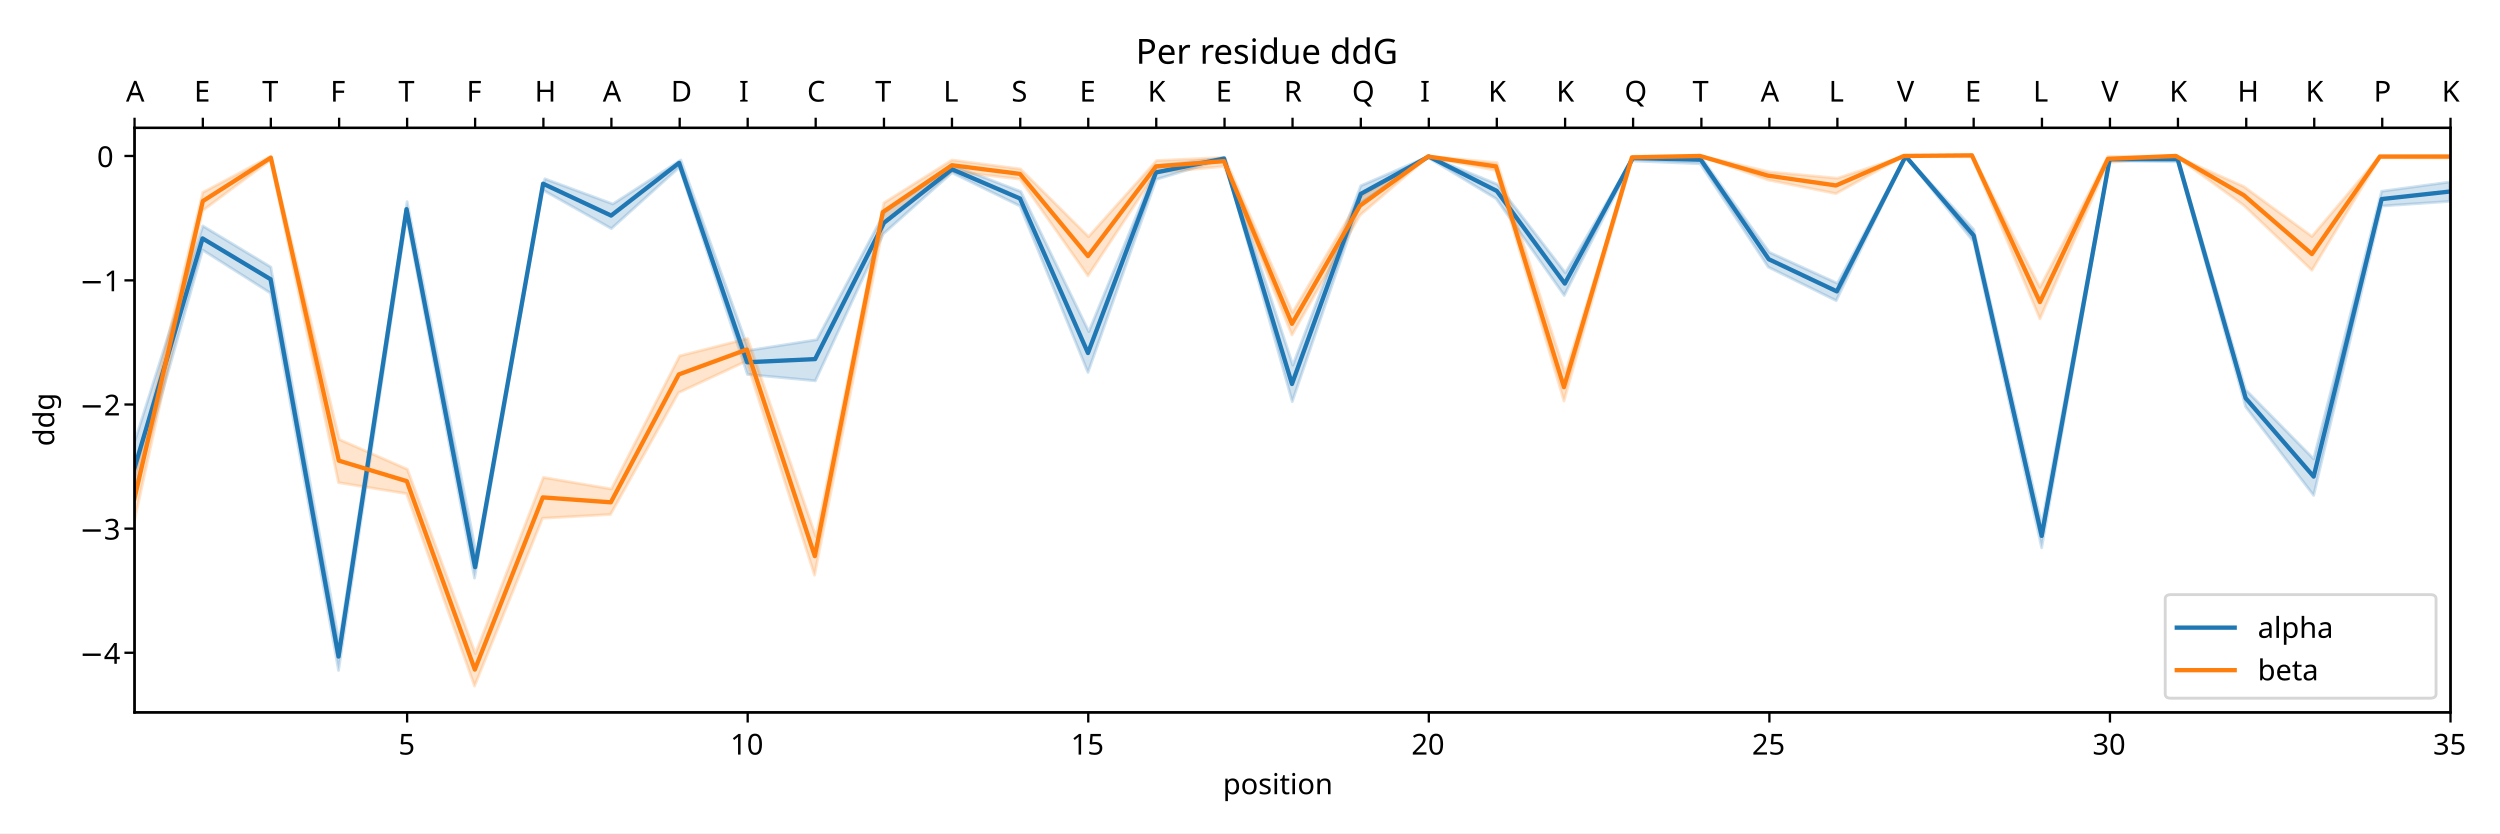
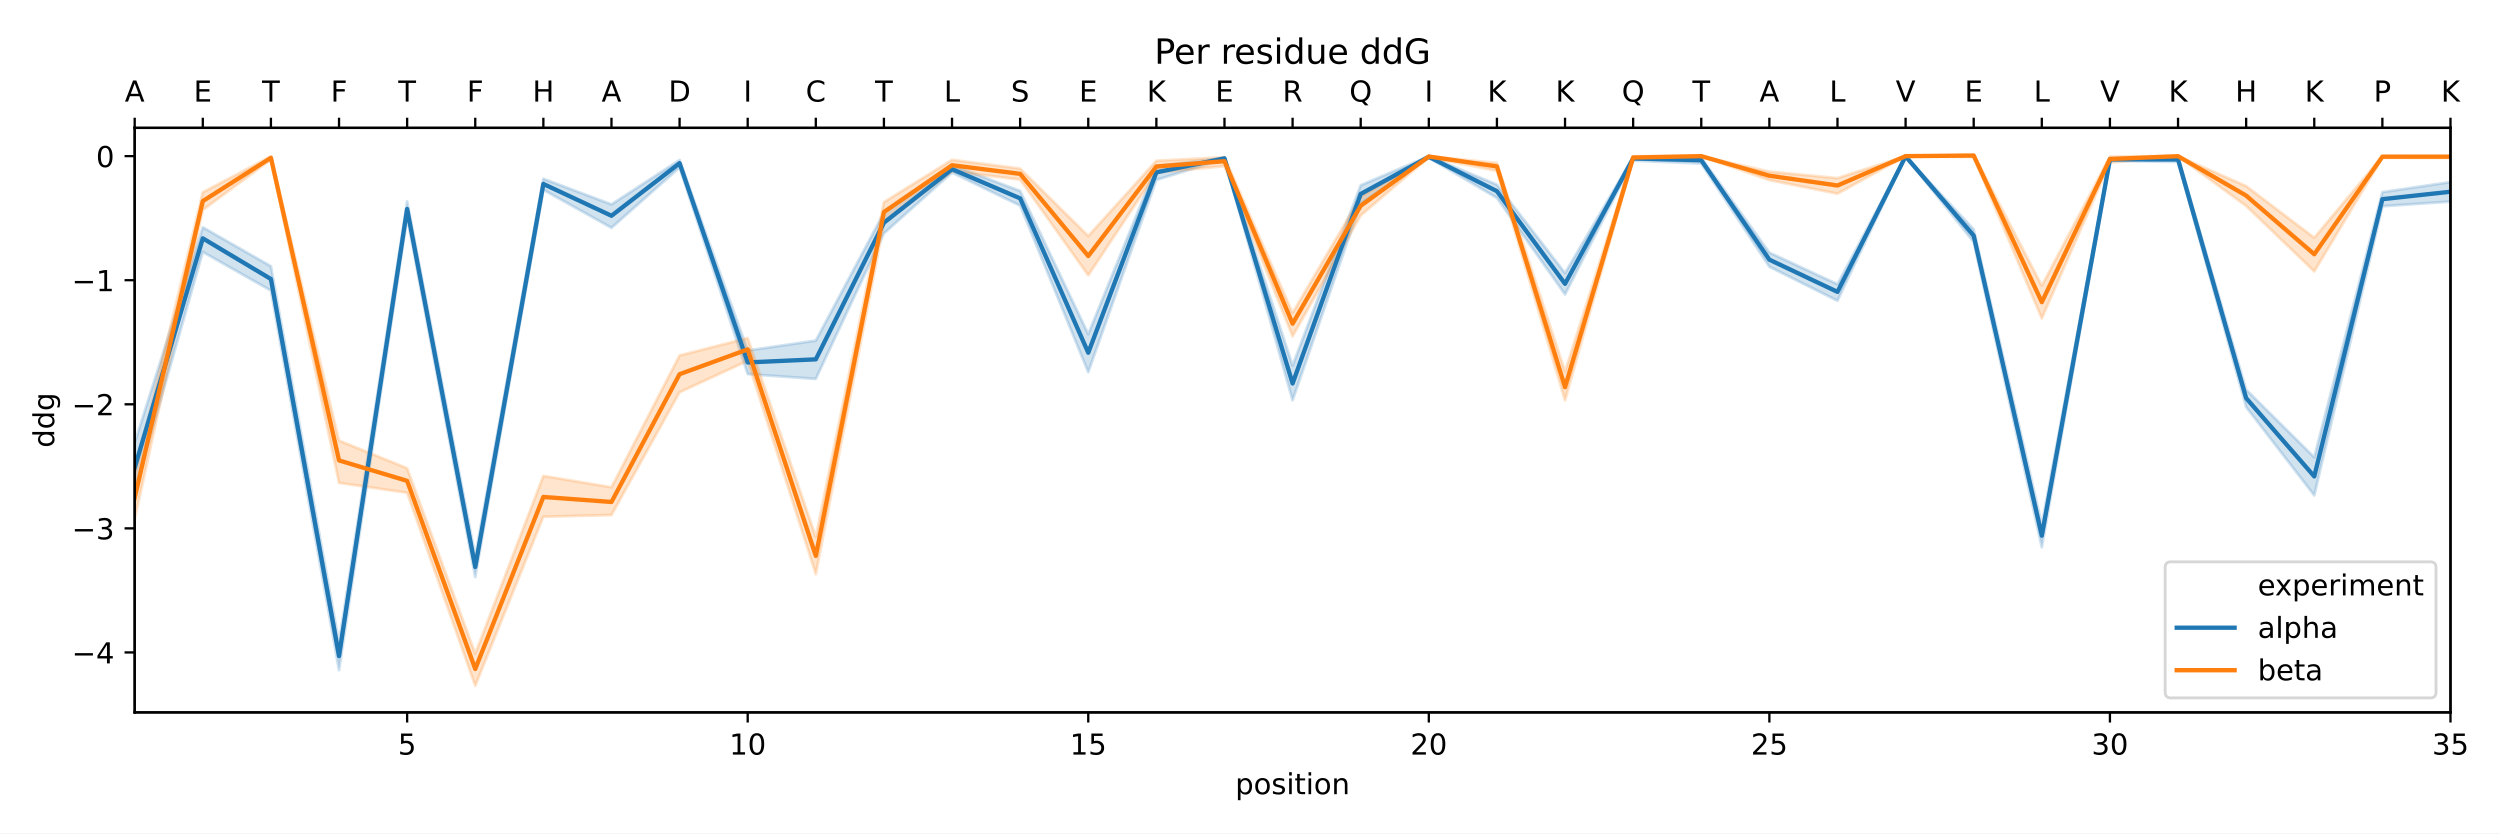
- <svg xmlns="http://www.w3.org/2000/svg" xmlns:xlink="http://www.w3.org/1999/xlink" version="1.1" id="Layer_1" x="0px" y="0px" viewBox="0 0 864 288" style="enable-background:new 0 0 864 288;" xml:space="preserve">
-   <style type="text/css">
- 	.st0{fill:#FFFFFF;}
- 	.st1{clip-path:url(#SVGID_2_);}
- 	.st2{fill:#1F77B4;fill-opacity:0.2;stroke:#1F77B4;stroke-linejoin:round;stroke-opacity:0.2;}
- 	.st3{clip-path:url(#SVGID_4_);}
- 	.st4{fill:#FF7F0E;fill-opacity:0.2;stroke:#FF7F0E;stroke-linejoin:round;stroke-opacity:0.2;}
- 	.st5{stroke:#000000;stroke-width:0.8;stroke-linejoin:round;}
- 	.st6{font-family:'DejaVuSansMonoForPowerline';}
- 	.st7{font-size:10px;}
- 	.st8{clip-path:url(#SVGID_6_);fill:none;stroke:#1F77B4;stroke-width:1.5;stroke-linecap:square;stroke-linejoin:round;}
- 	.st9{clip-path:url(#SVGID_8_);fill:none;stroke:#FF7F0E;stroke-width:1.5;stroke-linecap:square;stroke-linejoin:round;}
- 	.st10{fill:none;stroke:#000000;stroke-width:0.8;stroke-linecap:square;}
- 	.st11{opacity:0.8;fill:#FFFFFF;stroke:#CCCCCC;enable-background:new    ;}
- 	.st12{fill:none;}
- 	.st13{fill:none;stroke:#1F77B4;stroke-width:1.5;stroke-linecap:square;stroke-linejoin:round;}
- 	.st14{fill:none;stroke:#FF7F0E;stroke-width:1.5;stroke-linecap:square;stroke-linejoin:round;}
- 	.st15{font-size:12px;}
- </style>
+ <svg xmlns="http://www.w3.org/2000/svg" xmlns:xlink="http://www.w3.org/1999/xlink" height="288pt" version="1.1" viewBox="0 0 864 288" width="864pt">
+   <defs>
+     <style type="text/css">
+ *{stroke-linecap:butt;stroke-linejoin:round;}
+   </style>
+   </defs>
  <g id="figure_1">
    <g id="patch_1">
-       <path class="st0" d="M0,288h864V0H0V288z" />
+       <path d="M 0 288  L 864 288  L 864 0  L 0 0  z " style="fill:#ffffff;" />
    </g>
    <g id="axes_1">
      <g id="patch_2">
-         <path class="st0" d="M46.5,246.2h800.3v-202H46.5V246.2z" />
+         <path d="M 46.55 246.2  L 846.888 246.2  L 846.888 44.195  L 46.55 44.195  z " style="fill:#ffffff;" />
      </g>
      <g id="PolyCollection_1">
-         <g>
-           <defs>
-             <rect id="SVGID_1_" x="46.5" y="44.2" width="800.3" height="202" />
-           </defs>
-           <clipPath id="SVGID_2_">
-             <use xlink:href="#SVGID_1_" style="overflow:visible;" />
-           </clipPath>
-           <g class="st1">
-             <g>
-               <path id="m1b45e49100" class="st2" d="M46.5,152.8v17l23.5-83.4l23.5,14.9l23.5,130.4l23.5-156.8l23.5,124.9l23.5-134.2        L211.3,79l23.5-21.2l23.5,71.6l23.5,2.2l23.5-50.8L329,59.7l23.5,11.5l23.5,57.5L399.6,62l23.5-7.1l23.5,83.9l23.5-68.7        l23.5-15.6l23.5,14.2l23.5,33.4l23.5-46.5l23.5,1l23.5,35.7l23.5,11.6L658.6,54l23.5,29.6l23.5,105.7l23.5-133.7l23.5,0.3        l23.5,84.7l23.5,30.6l23.5-100l23.5-1.6v-6.7l0,0l-23.5,3.2l-23.5,92.5l-23.5-23.9l-23.5-80.3l-23.5,0.3l-23.5,126.6        l-23.5-102L658.6,54L635,97.9l-23.5-10.7L588,54.5l-23.5-0.2l-23.5,40l-23.5-30.6L493.8,54l-23.5,10.2l-23.5,62l-23.5-71.7        l-23.5,2.8l-23.5,57.3l-23.5-48.4l-23.5-9l-23.5,16.1l-23.5,44.1l-23.5,3.7l-23.5-65.8l-23.5,15.2l-23.5-8.7l-23.5,130.6        L140.7,69.7l-23.5,152.3L93.6,92.3L70.1,78.1L46.5,152.8z" />
-             </g>
-           </g>
+         <defs>
+           <path d="M 46.55 -134.962  L 46.55 -118.254  L 70.089 -200.905  L 93.629 -187.572  L 117.168 -56.41  L 140.707 -212.934  L 164.247 -88.575  L 187.786 -222.403  L 211.325 -209.272  L 234.865 -230.107  L 258.404 -158.713  L 281.943 -157.045  L 305.483 -207.352  L 329.022 -228.346  L 352.561 -216.928  L 376.101 -159.395  L 399.64 -225.824  L 423.179 -233.068  L 446.719 -149.666  L 470.258 -217.689  L 493.797 -233.456  L 517.337 -219.587  L 540.876 -186.248  L 564.415 -232.493  L 587.955 -231.486  L 611.494 -195.806  L 635.033 -184.055  L 658.573 -233.956  L 682.112 -204.318  L 705.651 -98.874  L 729.191 -232.404  L 752.73 -232.042  L 776.269 -147.322  L 799.809 -116.798  L 823.348 -216.718  L 846.888 -218.341  L 846.888 -225.068  L 846.888 -225.068  L 823.348 -221.587  L 799.809 -129.966  L 776.269 -153.343  L 752.73 -233.646  L 729.191 -233.327  L 705.651 -106.687  L 682.112 -208.728  L 658.573 -233.994  L 635.033 -189.779  L 611.494 -200.707  L 587.955 -233.525  L 564.415 -233.707  L 540.876 -193.624  L 517.337 -224.175  L 493.797 -234.004  L 470.258 -223.96  L 446.719 -161.671  L 423.179 -233.469  L 399.64 -230.604  L 376.101 -172.523  L 352.561 -222.007  L 329.022 -230.876  L 305.483 -214.484  L 281.943 -170.289  L 258.404 -166.871  L 234.865 -232.695  L 211.325 -217.363  L 187.786 -226.211  L 164.247 -95.725  L 140.707 -218.397  L 117.168 -65.915  L 93.629 -195.978  L 70.089 -209.441  L 46.55 -134.962  z " id="me72c15191e" style="stroke:#1f77b4;stroke-opacity:0.2;" />
+         </defs>
+         <g clip-path="url(#p7c3aca391d)">
+           <use style="fill:#1f77b4;fill-opacity:0.2;stroke:#1f77b4;stroke-opacity:0.2;" x="0" xlink:href="#me72c15191e" y="288" />
        </g>
      </g>
      <g id="PolyCollection_2">
-         <g>
-           <defs>
-             <rect id="SVGID_3_" x="46.5" y="44.2" width="800.3" height="202" />
-           </defs>
-           <clipPath id="SVGID_4_">
-             <use xlink:href="#SVGID_3_" style="overflow:visible;" />
-           </clipPath>
-           <g class="st3">
-             <g>
-               <path id="m127e479bea" class="st4" d="M46.5,164.9v14.9l23.5-107l23.5-17.5l23.5,111.5l23.5,3.8l23.5,66.5l23.5-58l23.5-1.3        l23.5-42.1l23.5-10.9l23.5,74L305.5,77L329,59.2l23.5,2.7l23.5,33.4l23.5-35.6l23.5-2.2l23.5,58.3l23.5-41.4l23.5-20.2        l23.5,4.7l23.5,79.7l23.5-83.6l23.5-1.1l23.5,8.3l23.5,4.7l23.5-13l23.5,0.3l23.5,56l23.5-54l23.5-2.2l23.5,17l23.5,22.4        l23.5-38.9l23.5,0.1v-0.7l0,0l-23.5,0l-23.5,27.8l-23.5-17.2l-23.5-10.5l-23.5,0.1l-23.5,45.2l-23.5-45.9l-23.5,0.6L635,61.6        l-23.5-2.2L588,53.9L564.4,54l-23.5,75l-23.5-72.8L493.8,54l-23.5,14L446.7,108l-23.5-53.6l-23.5,1.1l-23.5,26.3l-23.5-23.4        L329,55.3l-23.5,14.8l-23.5,115.4L258.4,117l-23.5,6L211.3,169l-23.5-4l-23.5,60.9l-23.5-63.7l-23.5-10.3L93.6,54L70.1,66.5        L46.5,164.9z" />
-             </g>
-           </g>
+         <defs>
+           <path d="M 46.55 -123.99  L 46.55 -108.521  L 70.089 -215.432  L 93.629 -232.82  L 117.168 -121.121  L 140.707 -117.701  L 164.247 -50.982  L 187.786 -109.422  L 211.325 -109.997  L 234.865 -152.435  L 258.404 -163.315  L 281.943 -89.573  L 305.483 -210.954  L 329.022 -228.798  L 352.561 -225.922  L 376.101 -192.849  L 399.64 -228.316  L 423.179 -230.578  L 446.719 -171.788  L 470.258 -213.528  L 493.797 -233.665  L 517.337 -228.94  L 540.876 -149.598  L 564.415 -232.944  L 587.955 -234.039  L 611.494 -225.746  L 635.033 -221.059  L 658.573 -234.032  L 682.112 -233.71  L 705.651 -177.934  L 729.191 -231.822  L 752.73 -233.982  L 776.269 -216.824  L 799.809 -194.202  L 823.348 -233.455  L 846.888 -233.432  L 846.888 -234.04  L 846.888 -234.04  L 823.348 -234.039  L 799.809 -205.824  L 776.269 -223.697  L 752.73 -234.04  L 729.191 -233.875  L 705.651 -189.256  L 682.112 -234.623  L 658.573 -234.042  L 635.033 -226.44  L 611.494 -228.675  L 587.955 -234.04  L 564.415 -233.976  L 540.876 -159.562  L 517.337 -231.667  L 493.797 -234.032  L 470.258 -220.037  L 446.719 -179.854  L 423.179 -233.645  L 399.64 -232.445  L 376.101 -206.432  L 352.561 -229.733  L 329.022 -232.769  L 305.483 -218.132  L 281.943 -102.468  L 258.404 -171.151  L 234.865 -165.153  L 211.325 -119.606  L 187.786 -123.517  L 164.247 -62.098  L 140.707 -126.167  L 117.168 -135.725  L 93.629 -233.951  L 70.089 -221.54  L 46.55 -123.99  z " id="m07c1c94e76" style="stroke:#ff7f0e;stroke-opacity:0.2;" />
+         </defs>
+         <g clip-path="url(#p7c3aca391d)">
+           <use style="fill:#ff7f0e;fill-opacity:0.2;stroke:#ff7f0e;stroke-opacity:0.2;" x="0" xlink:href="#m07c1c94e76" y="288" />
        </g>
      </g>
      <g id="matplotlib.axis_1">
        <g id="xtick_1">
          <g id="line2d_1">
-             <g>
-               <g>
-                 <path id="m6b6cccc50b" class="st5" d="M140.7,246.2v3.5" />
-               </g>
+             <defs>
+               <path d="M 0 0  L 0 3.5  " id="m5974dee245" style="stroke:#000000;stroke-width:0.8;" />
+             </defs>
+             <g>
+               <use style="stroke:#000000;stroke-width:0.8;" x="140.707" xlink:href="#m5974dee245" y="246.2" />
            </g>
          </g>
          <g id="text_1">
-             <text transform="matrix(1 0 0 1 137.6971 260.7985)" class="st6 st7">5</text>
+             <text style="font-family:DejaVu Sans;font-size:10px;font-style:normal;font-weight:normal;text-anchor:middle;" transform="rotate(-0, 140.7074, 260.7984)" x="140.707" y="260.798">5</text>
          </g>
        </g>
        <g id="xtick_2">
          <g id="line2d_2">
            <g>
-               <g>
-                 <path id="m6b6cccc50b_1_" class="st5" d="M258.4,246.2v3.5" />
-               </g>
+               <use style="stroke:#000000;stroke-width:0.8;" x="258.404" xlink:href="#m5974dee245" y="246.2" />
            </g>
          </g>
          <g id="text_2">
-             <text transform="matrix(1 0 0 1 252.3835 260.7985)" class="st6 st7">10</text>
+             <text style="font-family:DejaVu Sans;font-size:10px;font-style:normal;font-weight:normal;text-anchor:middle;" transform="rotate(-0, 258.404, 260.7984)" x="258.404" y="260.798">10</text>
          </g>
        </g>
        <g id="xtick_3">
          <g id="line2d_3">
            <g>
-               <g>
-                 <path id="m6b6cccc50b_2_" class="st5" d="M376.1,246.2v3.5" />
-               </g>
+               <use style="stroke:#000000;stroke-width:0.8;" x="376.101" xlink:href="#m5974dee245" y="246.2" />
            </g>
          </g>
          <g id="text_3">
-             <text transform="matrix(1 0 0 1 370.0802 260.7985)" class="st6 st7">15</text>
+             <text style="font-family:DejaVu Sans;font-size:10px;font-style:normal;font-weight:normal;text-anchor:middle;" transform="rotate(-0, 376.1007, 260.7984)" x="376.101" y="260.798">15</text>
          </g>
        </g>
        <g id="xtick_4">
          <g id="line2d_4">
            <g>
-               <g>
-                 <path id="m6b6cccc50b_3_" class="st5" d="M493.8,246.2v3.5" />
-               </g>
+               <use style="stroke:#000000;stroke-width:0.8;" x="493.797" xlink:href="#m5974dee245" y="246.2" />
            </g>
          </g>
          <g id="text_4">
-             <text transform="matrix(1 0 0 1 487.7769 260.7985)" class="st6 st7">20</text>
+             <text style="font-family:DejaVu Sans;font-size:10px;font-style:normal;font-weight:normal;text-anchor:middle;" transform="rotate(-0, 493.7974, 260.7984)" x="493.797" y="260.798">20</text>
          </g>
        </g>
        <g id="xtick_5">
          <g id="line2d_5">
            <g>
-               <g>
-                 <path id="m6b6cccc50b_4_" class="st5" d="M611.5,246.2v3.5" />
-               </g>
+               <use style="stroke:#000000;stroke-width:0.8;" x="611.494" xlink:href="#m5974dee245" y="246.2" />
            </g>
          </g>
          <g id="text_5">
-             <text transform="matrix(1 0 0 1 605.4736 260.7985)" class="st6 st7">25</text>
+             <text style="font-family:DejaVu Sans;font-size:10px;font-style:normal;font-weight:normal;text-anchor:middle;" transform="rotate(-0, 611.4941, 260.7984)" x="611.494" y="260.798">25</text>
          </g>
        </g>
        <g id="xtick_6">
          <g id="line2d_6">
            <g>
-               <g>
-                 <path id="m6b6cccc50b_5_" class="st5" d="M729.2,246.2v3.5" />
-               </g>
+               <use style="stroke:#000000;stroke-width:0.8;" x="729.191" xlink:href="#m5974dee245" y="246.2" />
            </g>
          </g>
          <g id="text_6">
-             <text transform="matrix(1 0 0 1 723.1703 260.7985)" class="st6 st7">30</text>
+             <text style="font-family:DejaVu Sans;font-size:10px;font-style:normal;font-weight:normal;text-anchor:middle;" transform="rotate(-0, 729.1908, 260.7984)" x="729.191" y="260.798">30</text>
          </g>
        </g>
        <g id="xtick_7">
          <g id="line2d_7">
            <g>
-               <g>
-                 <path id="m6b6cccc50b_6_" class="st5" d="M846.9,246.2v3.5" />
-               </g>
+               <use style="stroke:#000000;stroke-width:0.8;" x="846.888" xlink:href="#m5974dee245" y="246.2" />
            </g>
          </g>
          <g id="text_7">
-             <text transform="matrix(1 0 0 1 840.867 260.7985)" class="st6 st7">35</text>
+             <text style="font-family:DejaVu Sans;font-size:10px;font-style:normal;font-weight:normal;text-anchor:middle;" transform="rotate(-0, 846.8875, 260.7984)" x="846.888" y="260.798">35</text>
          </g>
        </g>
        <g id="text_8">
-           <text transform="matrix(1 0 0 1 422.6367 274.4766)" class="st6 st7">position</text>
+           <text style="font-family:DejaVu Sans;font-size:10px;font-style:normal;font-weight:normal;text-anchor:middle;" transform="rotate(-0, 446.7188, 274.4766)" x="446.719" y="274.477">position</text>
        </g>
      </g>
      <g id="matplotlib.axis_2">
        <g id="ytick_1">
          <g id="line2d_8">
-             <g>
-               <g>
-                 <path id="m36fd980e4c" class="st5" d="M46.5,225.6H43" />
-               </g>
+             <defs>
+               <path d="M 0 0  L -3.5 0  " id="ma91279c3bf" style="stroke:#000000;stroke-width:0.8;" />
+             </defs>
+             <g>
+               <use style="stroke:#000000;stroke-width:0.8;" x="46.55" xlink:href="#ma91279c3bf" y="225.479" />
            </g>
          </g>
          <g id="text_9">
-             <text transform="matrix(1 0 0 1 27.509 229.4106)" class="st6 st7">−4</text>
+             <text style="font-family:DejaVu Sans;font-size:10px;font-style:normal;font-weight:normal;text-anchor:end;" transform="rotate(-0, 39.55, 229.2778)" x="39.55" y="229.278">−4</text>
          </g>
        </g>
        <g id="ytick_2">
          <g id="line2d_9">
            <g>
-               <g>
-                 <path id="m36fd980e4c_1_" class="st5" d="M46.5,182.7H43" />
-               </g>
+               <use style="stroke:#000000;stroke-width:0.8;" x="46.55" xlink:href="#ma91279c3bf" y="182.599" />
            </g>
          </g>
          <g id="text_10">
-             <text transform="matrix(1 0 0 1 27.509 186.4936)" class="st6 st7">−3</text>
+             <text style="font-family:DejaVu Sans;font-size:10px;font-style:normal;font-weight:normal;text-anchor:end;" transform="rotate(-0, 39.55, 186.398)" x="39.55" y="186.398">−3</text>
          </g>
        </g>
        <g id="ytick_3">
          <g id="line2d_10">
            <g>
-               <g>
-                 <path id="m36fd980e4c_2_" class="st5" d="M46.5,139.8H43" />
-               </g>
+               <use style="stroke:#000000;stroke-width:0.8;" x="46.55" xlink:href="#ma91279c3bf" y="139.719" />
            </g>
          </g>
          <g id="text_11">
-             <text transform="matrix(1 0 0 1 27.509 143.5766)" class="st6 st7">−2</text>
+             <text style="font-family:DejaVu Sans;font-size:10px;font-style:normal;font-weight:normal;text-anchor:end;" transform="rotate(-0, 39.55, 143.5183)" x="39.55" y="143.518">−2</text>
          </g>
        </g>
        <g id="ytick_4">
          <g id="line2d_11">
            <g>
-               <g>
-                 <path id="m36fd980e4c_3_" class="st5" d="M46.5,96.9H43" />
-               </g>
+               <use style="stroke:#000000;stroke-width:0.8;" x="46.55" xlink:href="#ma91279c3bf" y="96.839" />
            </g>
          </g>
          <g id="text_12">
-             <text transform="matrix(1 0 0 1 27.509 100.6597)" class="st6 st7">−1</text>
+             <text style="font-family:DejaVu Sans;font-size:10px;font-style:normal;font-weight:normal;text-anchor:end;" transform="rotate(-0, 39.55, 100.6385)" x="39.55" y="100.639">−1</text>
          </g>
        </g>
        <g id="ytick_5">
          <g id="line2d_12">
            <g>
-               <g>
-                 <path id="m36fd980e4c_4_" class="st5" d="M46.5,53.9H43" />
-               </g>
+               <use style="stroke:#000000;stroke-width:0.8;" x="46.55" xlink:href="#ma91279c3bf" y="53.96" />
            </g>
          </g>
          <g id="text_13">
-             <text transform="matrix(1 0 0 1 33.5295 57.7427)" class="st6 st7">0</text>
+             <text style="font-family:DejaVu Sans;font-size:10px;font-style:normal;font-weight:normal;text-anchor:end;" transform="rotate(-0, 39.55, 57.75879)" x="39.55" y="57.759">0</text>
          </g>
        </g>
        <g id="text_14">
-           <text transform="matrix(6.123234e-17 -1 1 6.123234e-17 18.7281 154.2279)" class="st6 st7">ddg</text>
+           <text style="font-family:DejaVu Sans;font-size:10px;font-style:normal;font-weight:normal;text-anchor:middle;" transform="rotate(-90, 18.72812, 145.1976)" x="18.728" y="145.198">ddg</text>
        </g>
      </g>
      <g id="line2d_13">
-         <g>
-           <defs>
-             <rect id="SVGID_5_" x="46.5" y="44.2" width="800.3" height="202" />
-           </defs>
-           <clipPath id="SVGID_6_">
-             <use xlink:href="#SVGID_5_" style="overflow:visible;" />
-           </clipPath>
-           <path class="st8" d="M46.5,161.7l23.5-79.3l23.5,14.1l23.5,130.4l23.5-154.6L164.2,196l23.5-132.5l23.5,11l23.5-18.2l23.5,68.9      l23.5-1.1L305.5,77L329,58.5l23.5,10.1l23.5,53.4l23.5-62.4l23.5-4.8l23.5,77.9L470.3,67l23.5-12.9l23.5,11.9l23.5,32l23.5-43.4      l23.5,0.6l23.5,34.4l23.5,11.1L658.6,54l23.5,27.4l23.5,103.8l23.5-130.2l23.5,0l23.5,82.6l23.5,27.1l23.5-95.9l23.5-2.6" />
-         </g>
+         <path clip-path="url(#p7c3aca391d)" d="M 46.55 161.624  L 70.089 82.374  L 93.629 96.439  L 117.168 226.724  L 140.707 72.24  L 164.247 195.94  L 187.786 63.577  L 211.325 74.567  L 234.865 56.413  L 258.404 125.261  L 281.943 124.189  L 305.483 76.966  L 329.022 58.469  L 352.561 68.552  L 376.101 121.902  L 399.64 59.569  L 423.179 54.727  L 446.719 132.532  L 470.258 67.037  L 493.797 54.189  L 517.337 66.074  L 540.876 98.087  L 564.415 54.748  L 587.955 55.378  L 611.494 89.751  L 635.033 100.874  L 658.573 54.025  L 682.112 81.444  L 705.651 185.13  L 729.191 55.079  L 752.73 55.095  L 776.269 137.59  L 799.809 164.652  L 823.348 68.836  L 846.888 66.262  " style="fill:none;stroke:#1f77b4;stroke-linecap:square;stroke-width:1.5;" />
      </g>
      <g id="line2d_14">
-         <g>
-           <defs>
-             <rect id="SVGID_7_" x="46.5" y="44.2" width="800.3" height="202" />
-           </defs>
-           <clipPath id="SVGID_8_">
-             <use xlink:href="#SVGID_7_" style="overflow:visible;" />
-           </clipPath>
-           <path class="st9" d="M46.5,172.2L70.1,69.5l23.5-15l23.5,104.7l23.5,7.1l23.5,65.1l23.5-59.5l23.5,1.7l23.5-44.2l23.5-8.6      l23.5,71.4l23.5-118.9L329,57.1l23.5,3l23.5,28.4l23.5-31l23.5-1.8l23.5,56.2l23.5-40.8l23.5-17l23.5,3.4l23.5,76.3l23.5-79.4      l23.5-0.5l23.5,6.8l23.5,3.4l23.5-10.2l23.5-0.2l23.5,50.7l23.5-49.5l23.5-1l23.5,13.6l23.5,20.3l23.5-33.7l23.5,0" />
-         </g>
-       </g>
-       <g id="line2d_15">
- 		</g>
-       <g id="line2d_16">
- 		</g>
-       <g id="line2d_17">
- 		</g>
+         <path clip-path="url(#p7c3aca391d)" d="M 46.55 172.088  L 70.089 69.495  L 93.629 54.541  L 117.168 159.12  L 140.707 166.189  L 164.247 231.198  L 187.786 171.749  L 211.325 173.482  L 234.865 129.314  L 258.404 120.742  L 281.943 192.105  L 305.483 73.284  L 329.022 57.102  L 352.561 60.089  L 376.101 88.48  L 399.64 57.538  L 423.179 55.723  L 446.719 111.86  L 470.258 71.117  L 493.797 54.094  L 517.337 57.51  L 540.876 133.791  L 564.415 54.435  L 587.955 53.96  L 611.494 60.735  L 635.033 64.112  L 658.573 53.962  L 682.112 53.771  L 705.651 104.427  L 729.191 54.948  L 752.73 53.979  L 776.269 67.608  L 799.809 87.868  L 823.348 54.162  L 846.888 54.163  " style="fill:none;stroke:#ff7f0e;stroke-linecap:square;stroke-width:1.5;" />
+       </g>
+       <g id="line2d_15" />
+       <g id="line2d_16" />
+       <g id="line2d_17" />
      <g id="patch_3">
-         <path class="st10" d="M46.5,246.2v-202" />
+         <path d="M 46.55 246.2  L 46.55 44.195  " style="fill:none;stroke:#000000;stroke-linecap:square;stroke-linejoin:miter;stroke-width:0.8;" />
      </g>
      <g id="patch_4">
-         <path class="st10" d="M846.9,246.2v-202" />
+         <path d="M 846.888 246.2  L 846.888 44.195  " style="fill:none;stroke:#000000;stroke-linecap:square;stroke-linejoin:miter;stroke-width:0.8;" />
      </g>
      <g id="patch_5">
-         <path class="st10" d="M46.5,246.2h800.3" />
+         <path d="M 46.55 246.2  L 846.888 246.2  " style="fill:none;stroke:#000000;stroke-linecap:square;stroke-linejoin:miter;stroke-width:0.8;" />
      </g>
      <g id="patch_6">
-         <path class="st10" d="M46.5,44.2h800.3" />
+         <path d="M 46.55 44.195  L 846.888 44.195  " style="fill:none;stroke:#000000;stroke-linecap:square;stroke-linejoin:miter;stroke-width:0.8;" />
      </g>
      <g id="legend_1">
        <g id="patch_7">
-           <path class="st11" d="M750.3,241.3h89.6c1.3,0,2-0.5,2-1.5V207c0-1-0.7-1.5-2-1.5h-89.6c-1.3,0-2,0.5-2,1.5v32.8      C748.3,240.8,748.9,241.3,750.3,241.3z" />
+           <path d="M 750.275 241.2  L 839.888 241.2  Q 841.888 241.2 841.888 239.2  L 841.888 196.166  Q 841.888 194.166 839.888 194.166  L 750.275 194.166  Q 748.275 194.166 748.275 196.166  L 748.275 239.2  Q 748.275 241.2 750.275 241.2  z " style="fill:#ffffff;opacity:0.8;stroke:#cccccc;stroke-linejoin:miter;" />
        </g>
        <g id="line2d_18">
-           <path class="st12" d="M752.3,202.3h20" />
-         </g>
-         <g id="line2d_19">
- 			</g>
+           <path d="M 752.275 202.264  L 772.275 202.264  " style="fill:none;" />
+         </g>
+         <g id="line2d_19" />
+         <g id="text_15">
+           <text style="font-family:DejaVu Sans;font-size:10px;font-style:normal;font-weight:normal;text-anchor:start;" transform="rotate(-0, 780.275, 205.7641)" x="780.275" y="205.764">experiment</text>
+         </g>
        <g id="line2d_20">
-           <path class="st13" d="M752.3,216.9h20" />
-         </g>
-         <g id="line2d_21">
- 			</g>
+           <path d="M 752.275 216.942  L 772.275 216.942  " style="fill:none;stroke:#1f77b4;stroke-linecap:square;stroke-width:1.5;" />
+         </g>
+         <g id="line2d_21" />
        <g id="text_16">
-           <text transform="matrix(1 0 0 1 780.275 220.4422)" class="st6 st7">alpha</text>
+           <text style="font-family:DejaVu Sans;font-size:10px;font-style:normal;font-weight:normal;text-anchor:start;" transform="rotate(-0, 780.275, 220.4422)" x="780.275" y="220.442">alpha</text>
        </g>
        <g id="line2d_22">
-           <path class="st14" d="M752.3,231.6h20" />
-         </g>
-         <g id="line2d_23">
- 			</g>
+           <path d="M 752.275 231.62  L 772.275 231.62  " style="fill:none;stroke:#ff7f0e;stroke-linecap:square;stroke-width:1.5;" />
+         </g>
+         <g id="line2d_23" />
        <g id="text_17">
-           <text transform="matrix(1 0 0 1 780.275 235.1203)" class="st6 st7">beta</text>
+           <text style="font-family:DejaVu Sans;font-size:10px;font-style:normal;font-weight:normal;text-anchor:start;" transform="rotate(-0, 780.275, 235.1203)" x="780.275" y="235.12">beta</text>
        </g>
      </g>
    </g>
    <g id="axes_2">
      <g id="matplotlib.axis_3">
        <g id="xtick_8">
          <g id="line2d_24">
-             <g>
-               <g>
-                 <path id="m37ab023b2c" class="st5" d="M46.5,44.2v-3.5" />
-               </g>
+             <defs>
+               <path d="M 0 0  L 0 -3.5  " id="m579e59fa75" style="stroke:#000000;stroke-width:0.8;" />
+             </defs>
+             <g>
+               <use style="stroke:#000000;stroke-width:0.8;" x="46.55" xlink:href="#m579e59fa75" y="44.195" />
            </g>
          </g>
          <g id="text_18">
-             <text transform="matrix(1 0 0 1 43.5397 35.1155)" class="st6 st7">A</text>
+             <text style="font-family:DejaVu Sans;font-size:10px;font-style:normal;font-weight:normal;text-anchor:middle;" transform="rotate(-0, 46.55, 35.11551)" x="46.55" y="35.116">A</text>
          </g>
        </g>
        <g id="xtick_9">
          <g id="line2d_25">
            <g>
-               <g>
-                 <path id="m37ab023b2c_1_" class="st5" d="M70.1,44.2v-3.5" />
-               </g>
+               <use style="stroke:#000000;stroke-width:0.8;" x="70.089" xlink:href="#m579e59fa75" y="44.195" />
            </g>
          </g>
          <g id="text_19">
-             <text transform="matrix(1 0 0 1 67.0791 35.1155)" class="st6 st7">E</text>
+             <text style="font-family:DejaVu Sans;font-size:10px;font-style:normal;font-weight:normal;text-anchor:middle;" transform="rotate(-0, 70.08934, 35.11551)" x="70.089" y="35.116">E</text>
          </g>
        </g>
        <g id="xtick_10">
          <g id="line2d_26">
            <g>
-               <g>
-                 <path id="m37ab023b2c_2_" class="st5" d="M93.6,44.2v-3.5" />
-               </g>
+               <use style="stroke:#000000;stroke-width:0.8;" x="93.629" xlink:href="#m579e59fa75" y="44.195" />
            </g>
          </g>
          <g id="text_20">
-             <text transform="matrix(1 0 0 1 90.6184 35.1155)" class="st6 st7">T</text>
+             <text style="font-family:DejaVu Sans;font-size:10px;font-style:normal;font-weight:normal;text-anchor:middle;" transform="rotate(-0, 93.62868, 35.11551)" x="93.629" y="35.116">T</text>
          </g>
        </g>
        <g id="xtick_11">
          <g id="line2d_27">
            <g>
-               <g>
-                 <path id="m37ab023b2c_3_" class="st5" d="M117.2,44.2v-3.5" />
-               </g>
+               <use style="stroke:#000000;stroke-width:0.8;" x="117.168" xlink:href="#m579e59fa75" y="44.195" />
            </g>
          </g>
          <g id="text_21">
-             <text transform="matrix(1 0 0 1 114.1578 35.1155)" class="st6 st7">F</text>
+             <text style="font-family:DejaVu Sans;font-size:10px;font-style:normal;font-weight:normal;text-anchor:middle;" transform="rotate(-0, 117.168, 35.11551)" x="117.168" y="35.116">F</text>
          </g>
        </g>
        <g id="xtick_12">
          <g id="line2d_28">
            <g>
-               <g>
-                 <path id="m37ab023b2c_4_" class="st5" d="M140.7,44.2v-3.5" />
-               </g>
+               <use style="stroke:#000000;stroke-width:0.8;" x="140.707" xlink:href="#m579e59fa75" y="44.195" />
            </g>
          </g>
          <g id="text_22">
-             <text transform="matrix(1 0 0 1 137.6971 35.1155)" class="st6 st7">T</text>
+             <text style="font-family:DejaVu Sans;font-size:10px;font-style:normal;font-weight:normal;text-anchor:middle;" transform="rotate(-0, 140.7074, 35.11551)" x="140.707" y="35.116">T</text>
          </g>
        </g>
        <g id="xtick_13">
          <g id="line2d_29">
            <g>
-               <g>
-                 <path id="m37ab023b2c_5_" class="st5" d="M164.2,44.2v-3.5" />
-               </g>
+               <use style="stroke:#000000;stroke-width:0.8;" x="164.247" xlink:href="#m579e59fa75" y="44.195" />
            </g>
          </g>
          <g id="text_23">
-             <text transform="matrix(1 0 0 1 161.2364 35.1155)" class="st6 st7">F</text>
+             <text style="font-family:DejaVu Sans;font-size:10px;font-style:normal;font-weight:normal;text-anchor:middle;" transform="rotate(-0, 164.2467, 35.11551)" x="164.247" y="35.116">F</text>
          </g>
        </g>
        <g id="xtick_14">
          <g id="line2d_30">
            <g>
-               <g>
-                 <path id="m37ab023b2c_6_" class="st5" d="M187.8,44.2v-3.5" />
-               </g>
+               <use style="stroke:#000000;stroke-width:0.8;" x="187.786" xlink:href="#m579e59fa75" y="44.195" />
            </g>
          </g>
          <g id="text_24">
-             <text transform="matrix(1 0 0 1 184.7758 35.1155)" class="st6 st7">H</text>
+             <text style="font-family:DejaVu Sans;font-size:10px;font-style:normal;font-weight:normal;text-anchor:middle;" transform="rotate(-0, 187.786, 35.11551)" x="187.786" y="35.116">H</text>
          </g>
        </g>
        <g id="xtick_15">
          <g id="line2d_31">
            <g>
-               <g>
-                 <path id="m37ab023b2c_7_" class="st5" d="M211.3,44.2v-3.5" />
-               </g>
+               <use style="stroke:#000000;stroke-width:0.8;" x="211.325" xlink:href="#m579e59fa75" y="44.195" />
            </g>
          </g>
          <g id="text_25">
-             <text transform="matrix(1 0 0 1 208.3151 35.1155)" class="st6 st7">A</text>
+             <text style="font-family:DejaVu Sans;font-size:10px;font-style:normal;font-weight:normal;text-anchor:middle;" transform="rotate(-0, 211.3254, 35.11551)" x="211.325" y="35.116">A</text>
          </g>
        </g>
        <g id="xtick_16">
          <g id="line2d_32">
            <g>
-               <g>
-                 <path id="m37ab023b2c_8_" class="st5" d="M234.9,44.2v-3.5" />
-               </g>
+               <use style="stroke:#000000;stroke-width:0.8;" x="234.865" xlink:href="#m579e59fa75" y="44.195" />
            </g>
          </g>
          <g id="text_26">
-             <text transform="matrix(1 0 0 1 231.8544 35.1155)" class="st6 st7">D</text>
+             <text style="font-family:DejaVu Sans;font-size:10px;font-style:normal;font-weight:normal;text-anchor:middle;" transform="rotate(-0, 234.8647, 35.11551)" x="234.865" y="35.116">D</text>
          </g>
        </g>
        <g id="xtick_17">
          <g id="line2d_33">
            <g>
-               <g>
-                 <path id="m37ab023b2c_9_" class="st5" d="M258.4,44.2v-3.5" />
-               </g>
+               <use style="stroke:#000000;stroke-width:0.8;" x="258.404" xlink:href="#m579e59fa75" y="44.195" />
            </g>
          </g>
          <g id="text_27">
-             <text transform="matrix(1 0 0 1 255.3938 35.1155)" class="st6 st7">I</text>
+             <text style="font-family:DejaVu Sans;font-size:10px;font-style:normal;font-weight:normal;text-anchor:middle;" transform="rotate(-0, 258.404, 35.11551)" x="258.404" y="35.116">I</text>
          </g>
        </g>
        <g id="xtick_18">
          <g id="line2d_34">
            <g>
-               <g>
-                 <path id="m37ab023b2c_10_" class="st5" d="M281.9,44.2v-3.5" />
-               </g>
+               <use style="stroke:#000000;stroke-width:0.8;" x="281.943" xlink:href="#m579e59fa75" y="44.195" />
            </g>
          </g>
          <g id="text_28">
-             <text transform="matrix(1 0 0 1 278.9331 35.1155)" class="st6 st7">C</text>
+             <text style="font-family:DejaVu Sans;font-size:10px;font-style:normal;font-weight:normal;text-anchor:middle;" transform="rotate(-0, 281.9434, 35.11551)" x="281.943" y="35.116">C</text>
          </g>
        </g>
        <g id="xtick_19">
          <g id="line2d_35">
            <g>
-               <g>
-                 <path id="m37ab023b2c_11_" class="st5" d="M305.5,44.2v-3.5" />
-               </g>
+               <use style="stroke:#000000;stroke-width:0.8;" x="305.483" xlink:href="#m579e59fa75" y="44.195" />
            </g>
          </g>
          <g id="text_29">
-             <text transform="matrix(1 0 0 1 302.4725 35.1155)" class="st6 st7">T</text>
+             <text style="font-family:DejaVu Sans;font-size:10px;font-style:normal;font-weight:normal;text-anchor:middle;" transform="rotate(-0, 305.4827, 35.11551)" x="305.483" y="35.116">T</text>
          </g>
        </g>
        <g id="xtick_20">
          <g id="line2d_36">
            <g>
-               <g>
-                 <path id="m37ab023b2c_12_" class="st5" d="M329,44.2v-3.5" />
-               </g>
+               <use style="stroke:#000000;stroke-width:0.8;" x="329.022" xlink:href="#m579e59fa75" y="44.195" />
            </g>
          </g>
          <g id="text_30">
-             <text transform="matrix(1 0 0 1 326.0118 35.1155)" class="st6 st7">L</text>
+             <text style="font-family:DejaVu Sans;font-size:10px;font-style:normal;font-weight:normal;text-anchor:middle;" transform="rotate(-0, 329.0221, 35.11551)" x="329.022" y="35.116">L</text>
          </g>
        </g>
        <g id="xtick_21">
          <g id="line2d_37">
            <g>
-               <g>
-                 <path id="m37ab023b2c_13_" class="st5" d="M352.6,44.2v-3.5" />
-               </g>
+               <use style="stroke:#000000;stroke-width:0.8;" x="352.561" xlink:href="#m579e59fa75" y="44.195" />
            </g>
          </g>
          <g id="text_31">
-             <text transform="matrix(1 0 0 1 349.5511 35.1155)" class="st6 st7">S</text>
+             <text style="font-family:DejaVu Sans;font-size:10px;font-style:normal;font-weight:normal;text-anchor:middle;" transform="rotate(-0, 352.5614, 35.11551)" x="352.561" y="35.116">S</text>
          </g>
        </g>
        <g id="xtick_22">
          <g id="line2d_38">
            <g>
-               <g>
-                 <path id="m37ab023b2c_14_" class="st5" d="M376.1,44.2v-3.5" />
-               </g>
+               <use style="stroke:#000000;stroke-width:0.8;" x="376.101" xlink:href="#m579e59fa75" y="44.195" />
            </g>
          </g>
          <g id="text_32">
-             <text transform="matrix(1 0 0 1 373.0905 35.1155)" class="st6 st7">E</text>
+             <text style="font-family:DejaVu Sans;font-size:10px;font-style:normal;font-weight:normal;text-anchor:middle;" transform="rotate(-0, 376.1007, 35.11551)" x="376.101" y="35.116">E</text>
          </g>
        </g>
        <g id="xtick_23">
          <g id="line2d_39">
            <g>
-               <g>
-                 <path id="m37ab023b2c_15_" class="st5" d="M399.6,44.2v-3.5" />
-               </g>
+               <use style="stroke:#000000;stroke-width:0.8;" x="399.64" xlink:href="#m579e59fa75" y="44.195" />
            </g>
          </g>
          <g id="text_33">
-             <text transform="matrix(1 0 0 1 396.6298 35.1155)" class="st6 st7">K</text>
+             <text style="font-family:DejaVu Sans;font-size:10px;font-style:normal;font-weight:normal;text-anchor:middle;" transform="rotate(-0, 399.6401, 35.11551)" x="399.64" y="35.116">K</text>
          </g>
        </g>
        <g id="xtick_24">
          <g id="line2d_40">
            <g>
-               <g>
-                 <path id="m37ab023b2c_16_" class="st5" d="M423.2,44.2v-3.5" />
-               </g>
+               <use style="stroke:#000000;stroke-width:0.8;" x="423.179" xlink:href="#m579e59fa75" y="44.195" />
            </g>
          </g>
          <g id="text_34">
-             <text transform="matrix(1 0 0 1 420.1692 35.1155)" class="st6 st7">E</text>
+             <text style="font-family:DejaVu Sans;font-size:10px;font-style:normal;font-weight:normal;text-anchor:middle;" transform="rotate(-0, 423.1794, 35.11551)" x="423.179" y="35.116">E</text>
          </g>
        </g>
        <g id="xtick_25">
          <g id="line2d_41">
            <g>
-               <g>
-                 <path id="m37ab023b2c_17_" class="st5" d="M446.7,44.2v-3.5" />
-               </g>
+               <use style="stroke:#000000;stroke-width:0.8;" x="446.719" xlink:href="#m579e59fa75" y="44.195" />
            </g>
          </g>
          <g id="text_35">
-             <text transform="matrix(1 0 0 1 443.7085 35.1155)" class="st6 st7">R</text>
+             <text style="font-family:DejaVu Sans;font-size:10px;font-style:normal;font-weight:normal;text-anchor:middle;" transform="rotate(-0, 446.7188, 35.11551)" x="446.719" y="35.116">R</text>
          </g>
        </g>
        <g id="xtick_26">
          <g id="line2d_42">
            <g>
-               <g>
-                 <path id="m37ab023b2c_18_" class="st5" d="M470.3,44.2v-3.5" />
-               </g>
+               <use style="stroke:#000000;stroke-width:0.8;" x="470.258" xlink:href="#m579e59fa75" y="44.195" />
            </g>
          </g>
          <g id="text_36">
-             <text transform="matrix(1 0 0 1 467.2478 35.1155)" class="st6 st7">Q</text>
+             <text style="font-family:DejaVu Sans;font-size:10px;font-style:normal;font-weight:normal;text-anchor:middle;" transform="rotate(-0, 470.2581, 35.11551)" x="470.258" y="35.116">Q</text>
          </g>
        </g>
        <g id="xtick_27">
          <g id="line2d_43">
            <g>
-               <g>
-                 <path id="m37ab023b2c_19_" class="st5" d="M493.8,44.2v-3.5" />
-               </g>
+               <use style="stroke:#000000;stroke-width:0.8;" x="493.797" xlink:href="#m579e59fa75" y="44.195" />
            </g>
          </g>
          <g id="text_37">
-             <text transform="matrix(1 0 0 1 490.7872 35.1155)" class="st6 st7">I</text>
+             <text style="font-family:DejaVu Sans;font-size:10px;font-style:normal;font-weight:normal;text-anchor:middle;" transform="rotate(-0, 493.7974, 35.11551)" x="493.797" y="35.116">I</text>
          </g>
        </g>
        <g id="xtick_28">
          <g id="line2d_44">
            <g>
-               <g>
-                 <path id="m37ab023b2c_20_" class="st5" d="M517.3,44.2v-3.5" />
-               </g>
+               <use style="stroke:#000000;stroke-width:0.8;" x="517.337" xlink:href="#m579e59fa75" y="44.195" />
            </g>
          </g>
          <g id="text_38">
-             <text transform="matrix(1 0 0 1 514.3265 35.1155)" class="st6 st7">K</text>
+             <text style="font-family:DejaVu Sans;font-size:10px;font-style:normal;font-weight:normal;text-anchor:middle;" transform="rotate(-0, 517.3368, 35.11551)" x="517.337" y="35.116">K</text>
          </g>
        </g>
        <g id="xtick_29">
          <g id="line2d_45">
            <g>
-               <g>
-                 <path id="m37ab023b2c_21_" class="st5" d="M540.9,44.2v-3.5" />
-               </g>
+               <use style="stroke:#000000;stroke-width:0.8;" x="540.876" xlink:href="#m579e59fa75" y="44.195" />
            </g>
          </g>
          <g id="text_39">
-             <text transform="matrix(1 0 0 1 537.8658 35.1155)" class="st6 st7">K</text>
+             <text style="font-family:DejaVu Sans;font-size:10px;font-style:normal;font-weight:normal;text-anchor:middle;" transform="rotate(-0, 540.8761, 35.11551)" x="540.876" y="35.116">K</text>
          </g>
        </g>
        <g id="xtick_30">
          <g id="line2d_46">
            <g>
-               <g>
-                 <path id="m37ab023b2c_22_" class="st5" d="M564.4,44.2v-3.5" />
-               </g>
+               <use style="stroke:#000000;stroke-width:0.8;" x="564.415" xlink:href="#m579e59fa75" y="44.195" />
            </g>
          </g>
          <g id="text_40">
-             <text transform="matrix(1 0 0 1 561.4052 35.1155)" class="st6 st7">Q</text>
+             <text style="font-family:DejaVu Sans;font-size:10px;font-style:normal;font-weight:normal;text-anchor:middle;" transform="rotate(-0, 564.4154, 35.11551)" x="564.415" y="35.116">Q</text>
          </g>
        </g>
        <g id="xtick_31">
          <g id="line2d_47">
            <g>
-               <g>
-                 <path id="m37ab023b2c_23_" class="st5" d="M588,44.2v-3.5" />
-               </g>
+               <use style="stroke:#000000;stroke-width:0.8;" x="587.955" xlink:href="#m579e59fa75" y="44.195" />
            </g>
          </g>
          <g id="text_41">
-             <text transform="matrix(1 0 0 1 584.9445 35.1155)" class="st6 st7">T</text>
+             <text style="font-family:DejaVu Sans;font-size:10px;font-style:normal;font-weight:normal;text-anchor:middle;" transform="rotate(-0, 587.9548, 35.11551)" x="587.955" y="35.116">T</text>
          </g>
        </g>
        <g id="xtick_32">
          <g id="line2d_48">
            <g>
-               <g>
-                 <path id="m37ab023b2c_24_" class="st5" d="M611.5,44.2v-3.5" />
-               </g>
+               <use style="stroke:#000000;stroke-width:0.8;" x="611.494" xlink:href="#m579e59fa75" y="44.195" />
            </g>
          </g>
          <g id="text_42">
-             <text transform="matrix(1 0 0 1 608.4839 35.1155)" class="st6 st7">A</text>
+             <text style="font-family:DejaVu Sans;font-size:10px;font-style:normal;font-weight:normal;text-anchor:middle;" transform="rotate(-0, 611.4941, 35.11551)" x="611.494" y="35.116">A</text>
          </g>
        </g>
        <g id="xtick_33">
          <g id="line2d_49">
            <g>
-               <g>
-                 <path id="m37ab023b2c_25_" class="st5" d="M635,44.2v-3.5" />
-               </g>
+               <use style="stroke:#000000;stroke-width:0.8;" x="635.033" xlink:href="#m579e59fa75" y="44.195" />
            </g>
          </g>
          <g id="text_43">
-             <text transform="matrix(1 0 0 1 632.0232 35.1155)" class="st6 st7">L</text>
+             <text style="font-family:DejaVu Sans;font-size:10px;font-style:normal;font-weight:normal;text-anchor:middle;" transform="rotate(-0, 635.0335, 35.11551)" x="635.033" y="35.116">L</text>
          </g>
        </g>
        <g id="xtick_34">
          <g id="line2d_50">
            <g>
-               <g>
-                 <path id="m37ab023b2c_26_" class="st5" d="M658.6,44.2v-3.5" />
-               </g>
+               <use style="stroke:#000000;stroke-width:0.8;" x="658.573" xlink:href="#m579e59fa75" y="44.195" />
            </g>
          </g>
          <g id="text_44">
-             <text transform="matrix(1 0 0 1 655.5626 35.1155)" class="st6 st7">V</text>
+             <text style="font-family:DejaVu Sans;font-size:10px;font-style:normal;font-weight:normal;text-anchor:middle;" transform="rotate(-0, 658.5728, 35.11551)" x="658.573" y="35.116">V</text>
          </g>
        </g>
        <g id="xtick_35">
          <g id="line2d_51">
            <g>
-               <g>
-                 <path id="m37ab023b2c_27_" class="st5" d="M682.1,44.2v-3.5" />
-               </g>
+               <use style="stroke:#000000;stroke-width:0.8;" x="682.112" xlink:href="#m579e59fa75" y="44.195" />
            </g>
          </g>
          <g id="text_45">
-             <text transform="matrix(1 0 0 1 679.1019 35.1155)" class="st6 st7">E</text>
+             <text style="font-family:DejaVu Sans;font-size:10px;font-style:normal;font-weight:normal;text-anchor:middle;" transform="rotate(-0, 682.1121, 35.11551)" x="682.112" y="35.116">E</text>
          </g>
        </g>
        <g id="xtick_36">
          <g id="line2d_52">
            <g>
-               <g>
-                 <path id="m37ab023b2c_28_" class="st5" d="M705.7,44.2v-3.5" />
-               </g>
+               <use style="stroke:#000000;stroke-width:0.8;" x="705.651" xlink:href="#m579e59fa75" y="44.195" />
            </g>
          </g>
          <g id="text_46">
-             <text transform="matrix(1 0 0 1 702.6412 35.1155)" class="st6 st7">L</text>
+             <text style="font-family:DejaVu Sans;font-size:10px;font-style:normal;font-weight:normal;text-anchor:middle;" transform="rotate(-0, 705.6515, 35.11551)" x="705.651" y="35.116">L</text>
          </g>
        </g>
        <g id="xtick_37">
          <g id="line2d_53">
            <g>
-               <g>
-                 <path id="m37ab023b2c_29_" class="st5" d="M729.2,44.2v-3.5" />
-               </g>
+               <use style="stroke:#000000;stroke-width:0.8;" x="729.191" xlink:href="#m579e59fa75" y="44.195" />
            </g>
          </g>
          <g id="text_47">
-             <text transform="matrix(1 0 0 1 726.1805 35.1155)" class="st6 st7">V</text>
+             <text style="font-family:DejaVu Sans;font-size:10px;font-style:normal;font-weight:normal;text-anchor:middle;" transform="rotate(-0, 729.1908, 35.11551)" x="729.191" y="35.116">V</text>
          </g>
        </g>
        <g id="xtick_38">
          <g id="line2d_54">
            <g>
-               <g>
-                 <path id="m37ab023b2c_30_" class="st5" d="M752.7,44.2v-3.5" />
-               </g>
+               <use style="stroke:#000000;stroke-width:0.8;" x="752.73" xlink:href="#m579e59fa75" y="44.195" />
            </g>
          </g>
          <g id="text_48">
-             <text transform="matrix(1 0 0 1 749.7199 35.1155)" class="st6 st7">K</text>
+             <text style="font-family:DejaVu Sans;font-size:10px;font-style:normal;font-weight:normal;text-anchor:middle;" transform="rotate(-0, 752.7301, 35.11551)" x="752.73" y="35.116">K</text>
          </g>
        </g>
        <g id="xtick_39">
          <g id="line2d_55">
            <g>
-               <g>
-                 <path id="m37ab023b2c_31_" class="st5" d="M776.3,44.2v-3.5" />
-               </g>
+               <use style="stroke:#000000;stroke-width:0.8;" x="776.269" xlink:href="#m579e59fa75" y="44.195" />
            </g>
          </g>
          <g id="text_49">
-             <text transform="matrix(1 0 0 1 773.2592 35.1155)" class="st6 st7">H</text>
+             <text style="font-family:DejaVu Sans;font-size:10px;font-style:normal;font-weight:normal;text-anchor:middle;" transform="rotate(-0, 776.2695, 35.11551)" x="776.269" y="35.116">H</text>
          </g>
        </g>
        <g id="xtick_40">
          <g id="line2d_56">
            <g>
-               <g>
-                 <path id="m37ab023b2c_32_" class="st5" d="M799.8,44.2v-3.5" />
-               </g>
+               <use style="stroke:#000000;stroke-width:0.8;" x="799.809" xlink:href="#m579e59fa75" y="44.195" />
            </g>
          </g>
          <g id="text_50">
-             <text transform="matrix(1 0 0 1 796.7986 35.1155)" class="st6 st7">K</text>
+             <text style="font-family:DejaVu Sans;font-size:10px;font-style:normal;font-weight:normal;text-anchor:middle;" transform="rotate(-0, 799.8088, 35.11551)" x="799.809" y="35.116">K</text>
          </g>
        </g>
        <g id="xtick_41">
          <g id="line2d_57">
            <g>
-               <g>
-                 <path id="m37ab023b2c_33_" class="st5" d="M823.3,44.2v-3.5" />
-               </g>
+               <use style="stroke:#000000;stroke-width:0.8;" x="823.348" xlink:href="#m579e59fa75" y="44.195" />
            </g>
          </g>
          <g id="text_51">
-             <text transform="matrix(1 0 0 1 820.3379 35.1155)" class="st6 st7">P</text>
+             <text style="font-family:DejaVu Sans;font-size:10px;font-style:normal;font-weight:normal;text-anchor:middle;" transform="rotate(-0, 823.3482, 35.11551)" x="823.348" y="35.116">P</text>
          </g>
        </g>
        <g id="xtick_42">
          <g id="line2d_58">
            <g>
-               <g>
-                 <path id="m37ab023b2c_34_" class="st5" d="M846.9,44.2v-3.5" />
-               </g>
+               <use style="stroke:#000000;stroke-width:0.8;" x="846.888" xlink:href="#m579e59fa75" y="44.195" />
            </g>
          </g>
          <g id="text_52">
-             <text transform="matrix(1 0 0 1 843.8773 35.1155)" class="st6 st7">K</text>
+             <text style="font-family:DejaVu Sans;font-size:10px;font-style:normal;font-weight:normal;text-anchor:middle;" transform="rotate(-0, 846.8875, 35.11551)" x="846.888" y="35.116">K</text>
          </g>
        </g>
      </g>
      <g id="patch_8">
-         <path class="st10" d="M46.5,246.2v-202" />
+         <path d="M 46.55 246.2  L 46.55 44.195  " style="fill:none;stroke:#000000;stroke-linecap:square;stroke-linejoin:miter;stroke-width:0.8;" />
      </g>
      <g id="patch_9">
-         <path class="st10" d="M846.9,246.2v-202" />
+         <path d="M 846.888 246.2  L 846.888 44.195  " style="fill:none;stroke:#000000;stroke-linecap:square;stroke-linejoin:miter;stroke-width:0.8;" />
      </g>
      <g id="patch_10">
-         <path class="st10" d="M46.5,246.2h800.3" />
+         <path d="M 46.55 246.2  L 846.888 246.2  " style="fill:none;stroke:#000000;stroke-linecap:square;stroke-linejoin:miter;stroke-width:0.8;" />
      </g>
      <g id="patch_11">
-         <path class="st10" d="M46.5,44.2h800.3" />
+         <path d="M 46.55 44.195  L 846.888 44.195  " style="fill:none;stroke:#000000;stroke-linecap:square;stroke-linejoin:miter;stroke-width:0.8;" />
      </g>
      <g id="text_53">
-         <text transform="matrix(1 0 0 1 392.5342 22.0348)" class="st6 st15">Per residue ddG</text>
+         <text style="font-family:DejaVu Sans;font-size:12px;font-style:normal;font-weight:normal;text-anchor:middle;" transform="rotate(-0, 446.7188, 22.03482)" x="446.719" y="22.035">Per residue ddG</text>
      </g>
    </g>
  </g>
+   <defs>
+     <clipPath id="p7c3aca391d">
+       <rect height="202.005" width="800.337" x="46.55" y="44.195" />
+     </clipPath>
+   </defs>
</svg>
